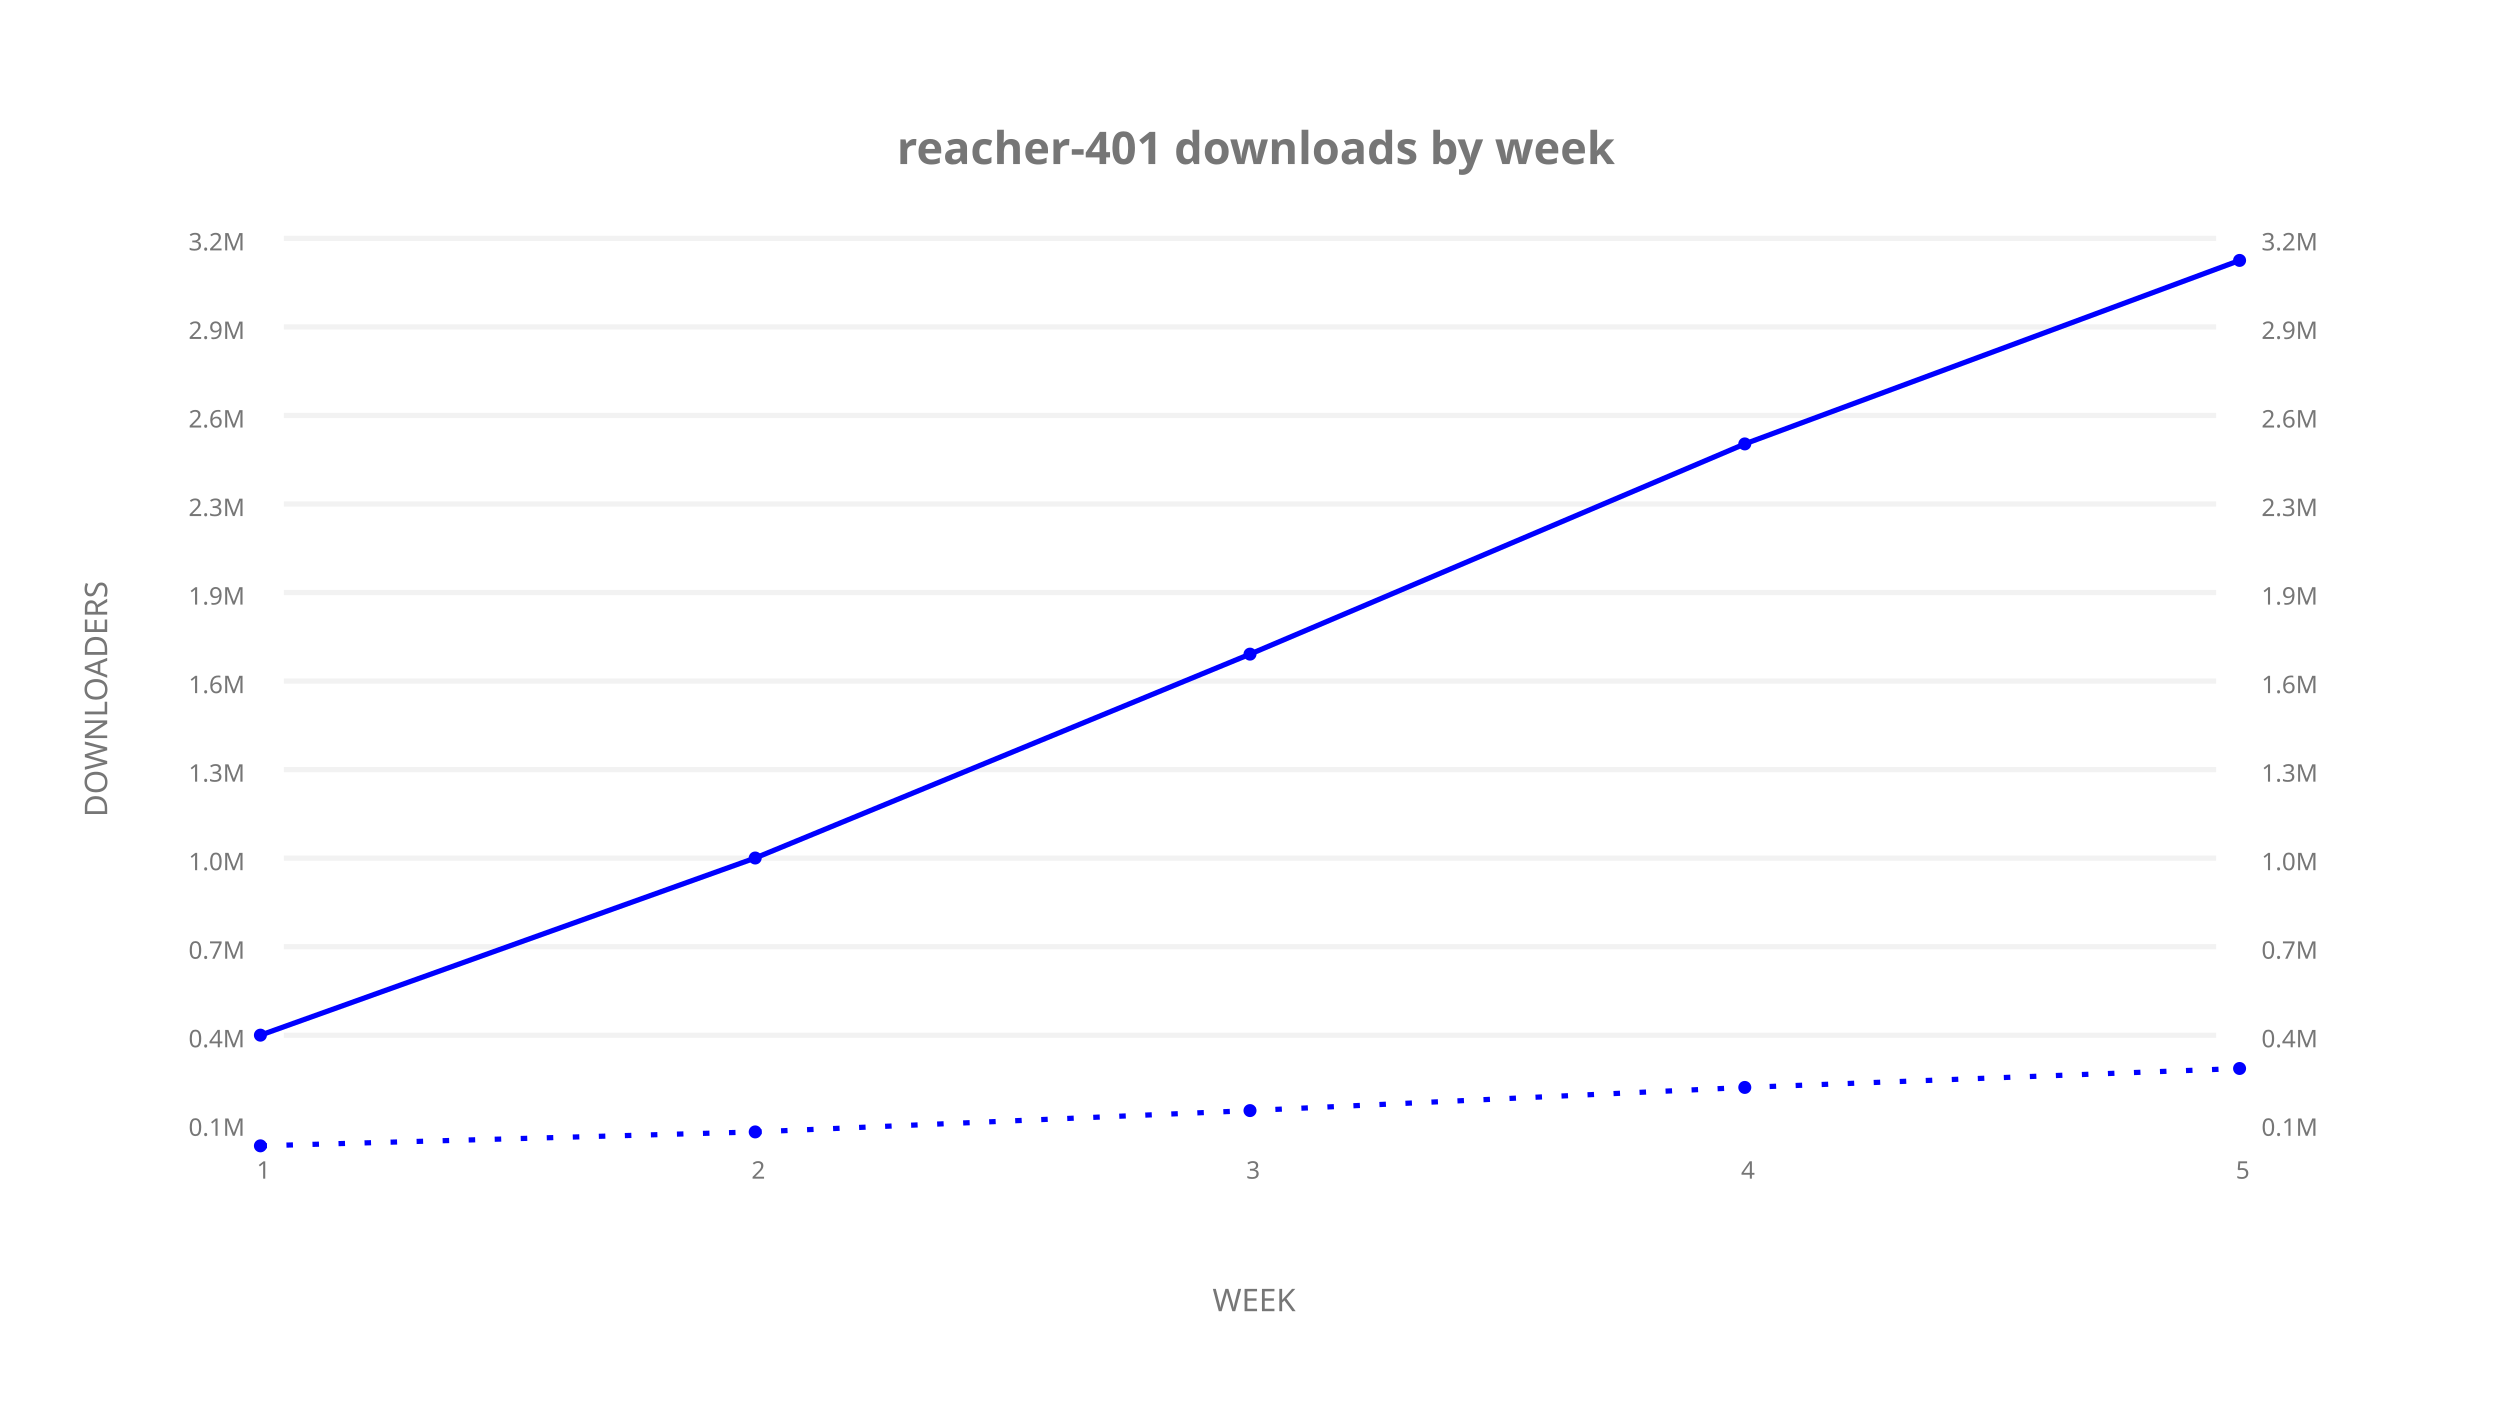
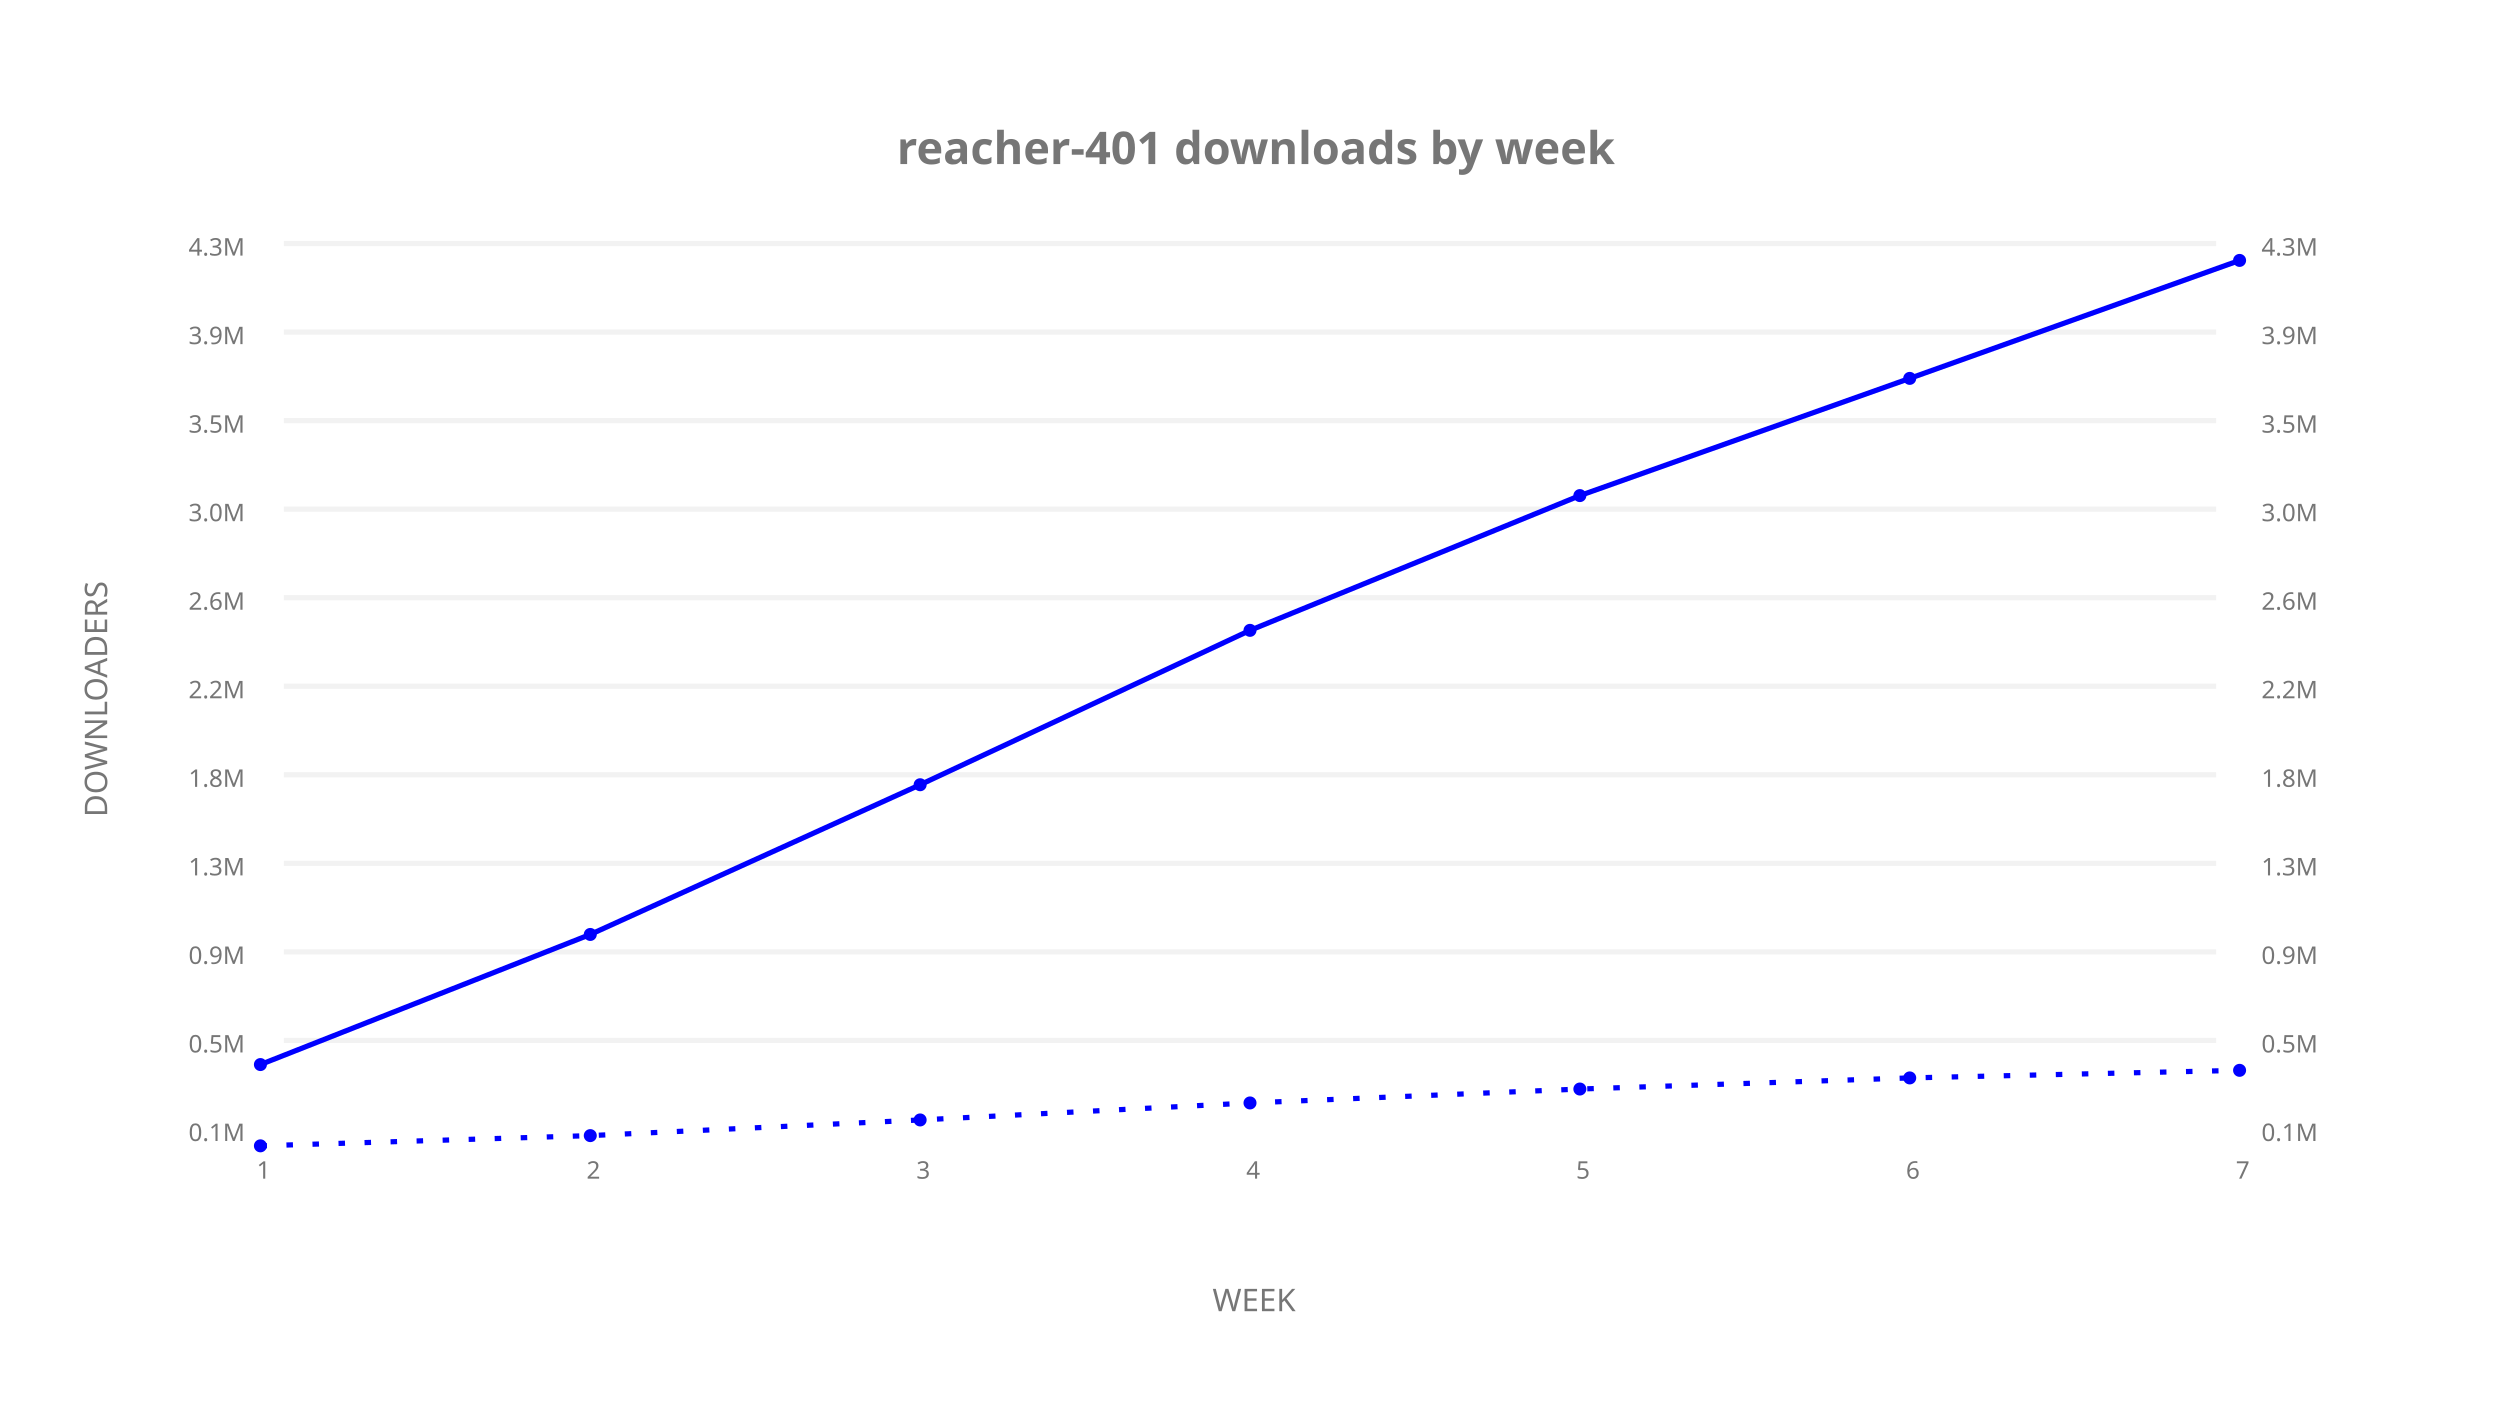
<svg xmlns="http://www.w3.org/2000/svg" xml:space="preserve" id="reacher-401-downloads-by-week-reacher-401-week" x="0px" y="0px" width="1920px" height="1080px" viewBox="0 0 1920 1080" enable-background="new 0 0 1920 1080" role="img">
  <g id="annotations">
    <text x="960" y="126" font-family="Atkinson Hyperlegible" font-size="26pt" text-anchor="middle" text-align="center" font-weight="600" font-style="normal" style="fill:rgb(118,118,118); fill-opacity:1; stroke:rgb(118,118,118); stroke-opacity:0; stroke-width:0.5"> reacher-401 downloads by week</text>
    <g id="axes-lines">
      <text x="960" y="1007" font-family="Atkinson Hyperlegible" font-size="18pt" text-anchor="middle" text-align="center" font-weight="500" font-style="normal" style="fill:rgb(118,118,118); fill-opacity:1; stroke:rgb(118,118,118); stroke-opacity:0; stroke-width:0.5"> WEEK</text>
      <text x="73" y="540" font-family="Atkinson Hyperlegible" font-size="18pt" text-anchor="middle" text-align="center" dominant-baseline="central" font-weight="500" font-style="normal" style="fill:rgb(118,118,118); fill-opacity:1; stroke:rgb(118,118,118); stroke-opacity:0; stroke-width:0.5" transform="rotate(-90,73,540)"> DOWNLOADERS</text>
    </g>
    <g id="tic-y-label-lines">
-       <line x1="218" y1="795.081" x2="1702" y2="795.081" style="fill:rgb(0,0,255); fill-opacity:0; stroke:rgb(242,242,242); stroke-opacity:1; stroke-width:4" />
-       <line x1="218" y1="727.081" x2="1702" y2="727.081" style="fill:rgb(0,0,255); fill-opacity:0; stroke:rgb(242,242,242); stroke-opacity:1; stroke-width:4" />
-       <line x1="218" y1="659.081" x2="1702" y2="659.081" style="fill:rgb(0,0,255); fill-opacity:0; stroke:rgb(242,242,242); stroke-opacity:1; stroke-width:4" />
-       <line x1="218" y1="591.081" x2="1702" y2="591.081" style="fill:rgb(0,0,255); fill-opacity:0; stroke:rgb(242,242,242); stroke-opacity:1; stroke-width:4" />
-       <line x1="218" y1="523.081" x2="1702" y2="523.081" style="fill:rgb(0,0,255); fill-opacity:0; stroke:rgb(242,242,242); stroke-opacity:1; stroke-width:4" />
-       <line x1="218" y1="455.081" x2="1702" y2="455.081" style="fill:rgb(0,0,255); fill-opacity:0; stroke:rgb(242,242,242); stroke-opacity:1; stroke-width:4" />
-       <line x1="218" y1="387.081" x2="1702" y2="387.081" style="fill:rgb(0,0,255); fill-opacity:0; stroke:rgb(242,242,242); stroke-opacity:1; stroke-width:4" />
-       <line x1="218" y1="319.081" x2="1702" y2="319.081" style="fill:rgb(0,0,255); fill-opacity:0; stroke:rgb(242,242,242); stroke-opacity:1; stroke-width:4" />
-       <line x1="218" y1="251.081" x2="1702" y2="251.081" style="fill:rgb(0,0,255); fill-opacity:0; stroke:rgb(242,242,242); stroke-opacity:1; stroke-width:4" />
-       <line x1="218" y1="183.081" x2="1702" y2="183.081" style="fill:rgb(0,0,255); fill-opacity:0; stroke:rgb(242,242,242); stroke-opacity:1; stroke-width:4" />
+       <line x1="218" y1="799.044" x2="1702" y2="799.044" style="fill:rgb(0,0,255); fill-opacity:0; stroke:rgb(242,242,242); stroke-opacity:1; stroke-width:4" />
+       <line x1="218" y1="731.044" x2="1702" y2="731.044" style="fill:rgb(0,0,255); fill-opacity:0; stroke:rgb(242,242,242); stroke-opacity:1; stroke-width:4" />
+       <line x1="218" y1="663.044" x2="1702" y2="663.044" style="fill:rgb(0,0,255); fill-opacity:0; stroke:rgb(242,242,242); stroke-opacity:1; stroke-width:4" />
+       <line x1="218" y1="595.044" x2="1702" y2="595.044" style="fill:rgb(0,0,255); fill-opacity:0; stroke:rgb(242,242,242); stroke-opacity:1; stroke-width:4" />
+       <line x1="218" y1="527.044" x2="1702" y2="527.044" style="fill:rgb(0,0,255); fill-opacity:0; stroke:rgb(242,242,242); stroke-opacity:1; stroke-width:4" />
+       <line x1="218" y1="459.044" x2="1702" y2="459.044" style="fill:rgb(0,0,255); fill-opacity:0; stroke:rgb(242,242,242); stroke-opacity:1; stroke-width:4" />
+       <line x1="218" y1="391.044" x2="1702" y2="391.044" style="fill:rgb(0,0,255); fill-opacity:0; stroke:rgb(242,242,242); stroke-opacity:1; stroke-width:4" />
+       <line x1="218" y1="323.044" x2="1702" y2="323.044" style="fill:rgb(0,0,255); fill-opacity:0; stroke:rgb(242,242,242); stroke-opacity:1; stroke-width:4" />
+       <line x1="218" y1="255.044" x2="1702" y2="255.044" style="fill:rgb(0,0,255); fill-opacity:0; stroke:rgb(242,242,242); stroke-opacity:1; stroke-width:4" />
+       <line x1="218" y1="187.044" x2="1702" y2="187.044" style="fill:rgb(0,0,255); fill-opacity:0; stroke:rgb(242,242,242); stroke-opacity:1; stroke-width:4" />
    </g>
    <g id="tic-x-labels">
      <text x="200" y="898" font-family="Atkinson Hyperlegible" font-size="14pt" text-anchor="middle" text-align="center" dominant-baseline="central" font-weight="400" font-style="normal" style="fill:rgb(118,118,118); fill-opacity:1; stroke:rgb(118,118,118); stroke-opacity:0; stroke-width:0.5"> 1</text>
-       <text x="580" y="898" font-family="Atkinson Hyperlegible" font-size="14pt" text-anchor="middle" text-align="center" dominant-baseline="central" font-weight="400" font-style="normal" style="fill:rgb(118,118,118); fill-opacity:1; stroke:rgb(118,118,118); stroke-opacity:0; stroke-width:0.5"> 2</text>
-       <text x="960" y="898" font-family="Atkinson Hyperlegible" font-size="14pt" text-anchor="middle" text-align="center" dominant-baseline="central" font-weight="400" font-style="normal" style="fill:rgb(118,118,118); fill-opacity:1; stroke:rgb(118,118,118); stroke-opacity:0; stroke-width:0.5"> 3</text>
-       <text x="1340" y="898" font-family="Atkinson Hyperlegible" font-size="14pt" text-anchor="middle" text-align="center" dominant-baseline="central" font-weight="400" font-style="normal" style="fill:rgb(118,118,118); fill-opacity:1; stroke:rgb(118,118,118); stroke-opacity:0; stroke-width:0.5"> 4</text>
-       <text x="1720" y="898" font-family="Atkinson Hyperlegible" font-size="14pt" text-anchor="middle" text-align="center" dominant-baseline="central" font-weight="400" font-style="normal" style="fill:rgb(118,118,118); fill-opacity:1; stroke:rgb(118,118,118); stroke-opacity:0; stroke-width:0.5"> 5</text>
+       <text x="453.333" y="898" font-family="Atkinson Hyperlegible" font-size="14pt" text-anchor="middle" text-align="center" dominant-baseline="central" font-weight="400" font-style="normal" style="fill:rgb(118,118,118); fill-opacity:1; stroke:rgb(118,118,118); stroke-opacity:0; stroke-width:0.5"> 2</text>
+       <text x="706.667" y="898" font-family="Atkinson Hyperlegible" font-size="14pt" text-anchor="middle" text-align="center" dominant-baseline="central" font-weight="400" font-style="normal" style="fill:rgb(118,118,118); fill-opacity:1; stroke:rgb(118,118,118); stroke-opacity:0; stroke-width:0.5"> 3</text>
+       <text x="960" y="898" font-family="Atkinson Hyperlegible" font-size="14pt" text-anchor="middle" text-align="center" dominant-baseline="central" font-weight="400" font-style="normal" style="fill:rgb(118,118,118); fill-opacity:1; stroke:rgb(118,118,118); stroke-opacity:0; stroke-width:0.5"> 4</text>
+       <text x="1213.333" y="898" font-family="Atkinson Hyperlegible" font-size="14pt" text-anchor="middle" text-align="center" dominant-baseline="central" font-weight="400" font-style="normal" style="fill:rgb(118,118,118); fill-opacity:1; stroke:rgb(118,118,118); stroke-opacity:0; stroke-width:0.5"> 5</text>
+       <text x="1466.667" y="898" font-family="Atkinson Hyperlegible" font-size="14pt" text-anchor="middle" text-align="center" dominant-baseline="central" font-weight="400" font-style="normal" style="fill:rgb(118,118,118); fill-opacity:1; stroke:rgb(118,118,118); stroke-opacity:0; stroke-width:0.5"> 6</text>
+       <text x="1720" y="898" font-family="Atkinson Hyperlegible" font-size="14pt" text-anchor="middle" text-align="center" dominant-baseline="central" font-weight="400" font-style="normal" style="fill:rgb(118,118,118); fill-opacity:1; stroke:rgb(118,118,118); stroke-opacity:0; stroke-width:0.5"> 7</text>
    </g>
    <g id="tic-y-labels">
-       <text x="164" y="865.081" font-family="Atkinson Hyperlegible" font-size="14pt" text-anchor="middle" text-align="center" dominant-baseline="central" font-weight="400" font-style="normal" style="fill:rgb(118,118,118); fill-opacity:1; stroke:rgb(118,118,118); stroke-opacity:0; stroke-width:0.5"> 0.1M</text>
-       <text x="1756" y="865.081" font-family="Atkinson Hyperlegible" font-size="14pt" text-anchor="middle" text-align="center" dominant-baseline="central" font-weight="400" font-style="normal" style="fill:rgb(118,118,118); fill-opacity:1; stroke:rgb(118,118,118); stroke-opacity:0; stroke-width:0.5"> 0.1M</text>
-       <text x="164" y="797.081" font-family="Atkinson Hyperlegible" font-size="14pt" text-anchor="middle" text-align="center" dominant-baseline="central" font-weight="400" font-style="normal" style="fill:rgb(118,118,118); fill-opacity:1; stroke:rgb(118,118,118); stroke-opacity:0; stroke-width:0.5"> 0.4M</text>
-       <text x="1756" y="797.081" font-family="Atkinson Hyperlegible" font-size="14pt" text-anchor="middle" text-align="center" dominant-baseline="central" font-weight="400" font-style="normal" style="fill:rgb(118,118,118); fill-opacity:1; stroke:rgb(118,118,118); stroke-opacity:0; stroke-width:0.5"> 0.4M</text>
-       <text x="164" y="729.081" font-family="Atkinson Hyperlegible" font-size="14pt" text-anchor="middle" text-align="center" dominant-baseline="central" font-weight="400" font-style="normal" style="fill:rgb(118,118,118); fill-opacity:1; stroke:rgb(118,118,118); stroke-opacity:0; stroke-width:0.5"> 0.7M</text>
-       <text x="1756" y="729.081" font-family="Atkinson Hyperlegible" font-size="14pt" text-anchor="middle" text-align="center" dominant-baseline="central" font-weight="400" font-style="normal" style="fill:rgb(118,118,118); fill-opacity:1; stroke:rgb(118,118,118); stroke-opacity:0; stroke-width:0.5"> 0.7M</text>
-       <text x="164" y="661.081" font-family="Atkinson Hyperlegible" font-size="14pt" text-anchor="middle" text-align="center" dominant-baseline="central" font-weight="400" font-style="normal" style="fill:rgb(118,118,118); fill-opacity:1; stroke:rgb(118,118,118); stroke-opacity:0; stroke-width:0.5"> 1.0M</text>
-       <text x="1756" y="661.081" font-family="Atkinson Hyperlegible" font-size="14pt" text-anchor="middle" text-align="center" dominant-baseline="central" font-weight="400" font-style="normal" style="fill:rgb(118,118,118); fill-opacity:1; stroke:rgb(118,118,118); stroke-opacity:0; stroke-width:0.5"> 1.0M</text>
-       <text x="164" y="593.081" font-family="Atkinson Hyperlegible" font-size="14pt" text-anchor="middle" text-align="center" dominant-baseline="central" font-weight="400" font-style="normal" style="fill:rgb(118,118,118); fill-opacity:1; stroke:rgb(118,118,118); stroke-opacity:0; stroke-width:0.5"> 1.3M</text>
-       <text x="1756" y="593.081" font-family="Atkinson Hyperlegible" font-size="14pt" text-anchor="middle" text-align="center" dominant-baseline="central" font-weight="400" font-style="normal" style="fill:rgb(118,118,118); fill-opacity:1; stroke:rgb(118,118,118); stroke-opacity:0; stroke-width:0.5"> 1.3M</text>
-       <text x="164" y="525.081" font-family="Atkinson Hyperlegible" font-size="14pt" text-anchor="middle" text-align="center" dominant-baseline="central" font-weight="400" font-style="normal" style="fill:rgb(118,118,118); fill-opacity:1; stroke:rgb(118,118,118); stroke-opacity:0; stroke-width:0.5"> 1.6M</text>
-       <text x="1756" y="525.081" font-family="Atkinson Hyperlegible" font-size="14pt" text-anchor="middle" text-align="center" dominant-baseline="central" font-weight="400" font-style="normal" style="fill:rgb(118,118,118); fill-opacity:1; stroke:rgb(118,118,118); stroke-opacity:0; stroke-width:0.5"> 1.6M</text>
-       <text x="164" y="457.081" font-family="Atkinson Hyperlegible" font-size="14pt" text-anchor="middle" text-align="center" dominant-baseline="central" font-weight="400" font-style="normal" style="fill:rgb(118,118,118); fill-opacity:1; stroke:rgb(118,118,118); stroke-opacity:0; stroke-width:0.5"> 1.9M</text>
-       <text x="1756" y="457.081" font-family="Atkinson Hyperlegible" font-size="14pt" text-anchor="middle" text-align="center" dominant-baseline="central" font-weight="400" font-style="normal" style="fill:rgb(118,118,118); fill-opacity:1; stroke:rgb(118,118,118); stroke-opacity:0; stroke-width:0.5"> 1.9M</text>
-       <text x="164" y="389.081" font-family="Atkinson Hyperlegible" font-size="14pt" text-anchor="middle" text-align="center" dominant-baseline="central" font-weight="400" font-style="normal" style="fill:rgb(118,118,118); fill-opacity:1; stroke:rgb(118,118,118); stroke-opacity:0; stroke-width:0.5"> 2.3M</text>
-       <text x="1756" y="389.081" font-family="Atkinson Hyperlegible" font-size="14pt" text-anchor="middle" text-align="center" dominant-baseline="central" font-weight="400" font-style="normal" style="fill:rgb(118,118,118); fill-opacity:1; stroke:rgb(118,118,118); stroke-opacity:0; stroke-width:0.5"> 2.3M</text>
-       <text x="164" y="321.081" font-family="Atkinson Hyperlegible" font-size="14pt" text-anchor="middle" text-align="center" dominant-baseline="central" font-weight="400" font-style="normal" style="fill:rgb(118,118,118); fill-opacity:1; stroke:rgb(118,118,118); stroke-opacity:0; stroke-width:0.5"> 2.6M</text>
-       <text x="1756" y="321.081" font-family="Atkinson Hyperlegible" font-size="14pt" text-anchor="middle" text-align="center" dominant-baseline="central" font-weight="400" font-style="normal" style="fill:rgb(118,118,118); fill-opacity:1; stroke:rgb(118,118,118); stroke-opacity:0; stroke-width:0.5"> 2.6M</text>
-       <text x="164" y="253.081" font-family="Atkinson Hyperlegible" font-size="14pt" text-anchor="middle" text-align="center" dominant-baseline="central" font-weight="400" font-style="normal" style="fill:rgb(118,118,118); fill-opacity:1; stroke:rgb(118,118,118); stroke-opacity:0; stroke-width:0.5"> 2.9M</text>
-       <text x="1756" y="253.081" font-family="Atkinson Hyperlegible" font-size="14pt" text-anchor="middle" text-align="center" dominant-baseline="central" font-weight="400" font-style="normal" style="fill:rgb(118,118,118); fill-opacity:1; stroke:rgb(118,118,118); stroke-opacity:0; stroke-width:0.5"> 2.9M</text>
-       <text x="164" y="185.081" font-family="Atkinson Hyperlegible" font-size="14pt" text-anchor="middle" text-align="center" dominant-baseline="central" font-weight="400" font-style="normal" style="fill:rgb(118,118,118); fill-opacity:1; stroke:rgb(118,118,118); stroke-opacity:0; stroke-width:0.5"> 3.2M</text>
-       <text x="1756" y="185.081" font-family="Atkinson Hyperlegible" font-size="14pt" text-anchor="middle" text-align="center" dominant-baseline="central" font-weight="400" font-style="normal" style="fill:rgb(118,118,118); fill-opacity:1; stroke:rgb(118,118,118); stroke-opacity:0; stroke-width:0.5"> 3.2M</text>
+       <text x="164" y="869.044" font-family="Atkinson Hyperlegible" font-size="14pt" text-anchor="middle" text-align="center" dominant-baseline="central" font-weight="400" font-style="normal" style="fill:rgb(118,118,118); fill-opacity:1; stroke:rgb(118,118,118); stroke-opacity:0; stroke-width:0.5"> 0.1M</text>
+       <text x="1756" y="869.044" font-family="Atkinson Hyperlegible" font-size="14pt" text-anchor="middle" text-align="center" dominant-baseline="central" font-weight="400" font-style="normal" style="fill:rgb(118,118,118); fill-opacity:1; stroke:rgb(118,118,118); stroke-opacity:0; stroke-width:0.5"> 0.1M</text>
+       <text x="164" y="801.044" font-family="Atkinson Hyperlegible" font-size="14pt" text-anchor="middle" text-align="center" dominant-baseline="central" font-weight="400" font-style="normal" style="fill:rgb(118,118,118); fill-opacity:1; stroke:rgb(118,118,118); stroke-opacity:0; stroke-width:0.5"> 0.5M</text>
+       <text x="1756" y="801.044" font-family="Atkinson Hyperlegible" font-size="14pt" text-anchor="middle" text-align="center" dominant-baseline="central" font-weight="400" font-style="normal" style="fill:rgb(118,118,118); fill-opacity:1; stroke:rgb(118,118,118); stroke-opacity:0; stroke-width:0.5"> 0.5M</text>
+       <text x="164" y="733.044" font-family="Atkinson Hyperlegible" font-size="14pt" text-anchor="middle" text-align="center" dominant-baseline="central" font-weight="400" font-style="normal" style="fill:rgb(118,118,118); fill-opacity:1; stroke:rgb(118,118,118); stroke-opacity:0; stroke-width:0.5"> 0.9M</text>
+       <text x="1756" y="733.044" font-family="Atkinson Hyperlegible" font-size="14pt" text-anchor="middle" text-align="center" dominant-baseline="central" font-weight="400" font-style="normal" style="fill:rgb(118,118,118); fill-opacity:1; stroke:rgb(118,118,118); stroke-opacity:0; stroke-width:0.5"> 0.9M</text>
+       <text x="164" y="665.044" font-family="Atkinson Hyperlegible" font-size="14pt" text-anchor="middle" text-align="center" dominant-baseline="central" font-weight="400" font-style="normal" style="fill:rgb(118,118,118); fill-opacity:1; stroke:rgb(118,118,118); stroke-opacity:0; stroke-width:0.5"> 1.3M</text>
+       <text x="1756" y="665.044" font-family="Atkinson Hyperlegible" font-size="14pt" text-anchor="middle" text-align="center" dominant-baseline="central" font-weight="400" font-style="normal" style="fill:rgb(118,118,118); fill-opacity:1; stroke:rgb(118,118,118); stroke-opacity:0; stroke-width:0.5"> 1.3M</text>
+       <text x="164" y="597.044" font-family="Atkinson Hyperlegible" font-size="14pt" text-anchor="middle" text-align="center" dominant-baseline="central" font-weight="400" font-style="normal" style="fill:rgb(118,118,118); fill-opacity:1; stroke:rgb(118,118,118); stroke-opacity:0; stroke-width:0.5"> 1.8M</text>
+       <text x="1756" y="597.044" font-family="Atkinson Hyperlegible" font-size="14pt" text-anchor="middle" text-align="center" dominant-baseline="central" font-weight="400" font-style="normal" style="fill:rgb(118,118,118); fill-opacity:1; stroke:rgb(118,118,118); stroke-opacity:0; stroke-width:0.5"> 1.8M</text>
+       <text x="164" y="529.044" font-family="Atkinson Hyperlegible" font-size="14pt" text-anchor="middle" text-align="center" dominant-baseline="central" font-weight="400" font-style="normal" style="fill:rgb(118,118,118); fill-opacity:1; stroke:rgb(118,118,118); stroke-opacity:0; stroke-width:0.5"> 2.2M</text>
+       <text x="1756" y="529.044" font-family="Atkinson Hyperlegible" font-size="14pt" text-anchor="middle" text-align="center" dominant-baseline="central" font-weight="400" font-style="normal" style="fill:rgb(118,118,118); fill-opacity:1; stroke:rgb(118,118,118); stroke-opacity:0; stroke-width:0.5"> 2.2M</text>
+       <text x="164" y="461.044" font-family="Atkinson Hyperlegible" font-size="14pt" text-anchor="middle" text-align="center" dominant-baseline="central" font-weight="400" font-style="normal" style="fill:rgb(118,118,118); fill-opacity:1; stroke:rgb(118,118,118); stroke-opacity:0; stroke-width:0.5"> 2.6M</text>
+       <text x="1756" y="461.044" font-family="Atkinson Hyperlegible" font-size="14pt" text-anchor="middle" text-align="center" dominant-baseline="central" font-weight="400" font-style="normal" style="fill:rgb(118,118,118); fill-opacity:1; stroke:rgb(118,118,118); stroke-opacity:0; stroke-width:0.5"> 2.6M</text>
+       <text x="164" y="393.044" font-family="Atkinson Hyperlegible" font-size="14pt" text-anchor="middle" text-align="center" dominant-baseline="central" font-weight="400" font-style="normal" style="fill:rgb(118,118,118); fill-opacity:1; stroke:rgb(118,118,118); stroke-opacity:0; stroke-width:0.5"> 3.0M</text>
+       <text x="1756" y="393.044" font-family="Atkinson Hyperlegible" font-size="14pt" text-anchor="middle" text-align="center" dominant-baseline="central" font-weight="400" font-style="normal" style="fill:rgb(118,118,118); fill-opacity:1; stroke:rgb(118,118,118); stroke-opacity:0; stroke-width:0.5"> 3.0M</text>
+       <text x="164" y="325.044" font-family="Atkinson Hyperlegible" font-size="14pt" text-anchor="middle" text-align="center" dominant-baseline="central" font-weight="400" font-style="normal" style="fill:rgb(118,118,118); fill-opacity:1; stroke:rgb(118,118,118); stroke-opacity:0; stroke-width:0.5"> 3.5M</text>
+       <text x="1756" y="325.044" font-family="Atkinson Hyperlegible" font-size="14pt" text-anchor="middle" text-align="center" dominant-baseline="central" font-weight="400" font-style="normal" style="fill:rgb(118,118,118); fill-opacity:1; stroke:rgb(118,118,118); stroke-opacity:0; stroke-width:0.5"> 3.5M</text>
+       <text x="164" y="257.044" font-family="Atkinson Hyperlegible" font-size="14pt" text-anchor="middle" text-align="center" dominant-baseline="central" font-weight="400" font-style="normal" style="fill:rgb(118,118,118); fill-opacity:1; stroke:rgb(118,118,118); stroke-opacity:0; stroke-width:0.5"> 3.9M</text>
+       <text x="1756" y="257.044" font-family="Atkinson Hyperlegible" font-size="14pt" text-anchor="middle" text-align="center" dominant-baseline="central" font-weight="400" font-style="normal" style="fill:rgb(118,118,118); fill-opacity:1; stroke:rgb(118,118,118); stroke-opacity:0; stroke-width:0.5"> 3.9M</text>
+       <text x="164" y="189.044" font-family="Atkinson Hyperlegible" font-size="14pt" text-anchor="middle" text-align="center" dominant-baseline="central" font-weight="400" font-style="normal" style="fill:rgb(118,118,118); fill-opacity:1; stroke:rgb(118,118,118); stroke-opacity:0; stroke-width:0.5"> 4.3M</text>
+       <text x="1756" y="189.044" font-family="Atkinson Hyperlegible" font-size="14pt" text-anchor="middle" text-align="center" dominant-baseline="central" font-weight="400" font-style="normal" style="fill:rgb(118,118,118); fill-opacity:1; stroke:rgb(118,118,118); stroke-opacity:0; stroke-width:0.5"> 4.3M</text>
    </g>
  </g>
  <g id="polyline-reacher-401 downloads by week">
-     <polyline points="200,795.006 580,658.951 960,502.378 1340,340.93 1720,200 " style="fill:rgb(0,0,255); fill-opacity:0; stroke:rgb(0,0,255); stroke-opacity:1; stroke-width:4" />
+     <polyline points="200,817.581 453.333,717.663 706.667,602.678 960,484.112 1213.33,380.614 1466.67,290.599 1720,200 " style="fill:rgb(0,0,255); fill-opacity:0; stroke:rgb(0,0,255); stroke-opacity:1; stroke-width:4" />
  </g>
  <g id="markers-reacher-401 downloads by week">
-     <circle cx="200" cy="795.006" r="5" style="fill:rgb(0,0,255); fill-opacity:1; stroke:rgb(0,0,255); stroke-opacity:0; stroke-width:4">
+     <circle cx="200" cy="817.581" r="5" style="fill:rgb(0,0,255); fill-opacity:1; stroke:rgb(0,0,255); stroke-opacity:0; stroke-width:4">
</circle>
-     <circle cx="580" cy="658.951" r="5" style="fill:rgb(0,0,255); fill-opacity:1; stroke:rgb(0,0,255); stroke-opacity:0; stroke-width:4">
+     <circle cx="453.333" cy="717.663" r="5" style="fill:rgb(0,0,255); fill-opacity:1; stroke:rgb(0,0,255); stroke-opacity:0; stroke-width:4">
</circle>
-     <circle cx="960" cy="502.378" r="5" style="fill:rgb(0,0,255); fill-opacity:1; stroke:rgb(0,0,255); stroke-opacity:0; stroke-width:4">
+     <circle cx="706.667" cy="602.678" r="5" style="fill:rgb(0,0,255); fill-opacity:1; stroke:rgb(0,0,255); stroke-opacity:0; stroke-width:4">
</circle>
-     <circle cx="1340" cy="340.93" r="5" style="fill:rgb(0,0,255); fill-opacity:1; stroke:rgb(0,0,255); stroke-opacity:0; stroke-width:4">
+     <circle cx="960" cy="484.112" r="5" style="fill:rgb(0,0,255); fill-opacity:1; stroke:rgb(0,0,255); stroke-opacity:0; stroke-width:4">
+ </circle>
+     <circle cx="1213.333" cy="380.614" r="5" style="fill:rgb(0,0,255); fill-opacity:1; stroke:rgb(0,0,255); stroke-opacity:0; stroke-width:4">
+ </circle>
+     <circle cx="1466.667" cy="290.599" r="5" style="fill:rgb(0,0,255); fill-opacity:1; stroke:rgb(0,0,255); stroke-opacity:0; stroke-width:4">
</circle>
    <circle cx="1720" cy="200" r="5" style="fill:rgb(0,0,255); fill-opacity:1; stroke:rgb(0,0,255); stroke-opacity:0; stroke-width:4">
</circle>
  </g>
  <g id="polyline-reacher-401 downloads by week uploaders">
-     <polyline points="200,880 580,869.313 960,852.933 1340,835.148 1720,820.601 " stroke-dasharray="5 15" style="fill:rgb(0,0,255); fill-opacity:0; stroke:rgb(0,0,255); stroke-opacity:1; stroke-width:4" />
+     <polyline points="200,880 453.333,872.152 706.667,860.123 960,847.061 1213.33,836.378 1466.67,827.842 1720,822.017 " stroke-dasharray="5 15" style="fill:rgb(0,0,255); fill-opacity:0; stroke:rgb(0,0,255); stroke-opacity:1; stroke-width:4" />
  </g>
  <g id="markers-reacher-401 downloads by week uploaders">
    <circle cx="200" cy="880" r="5" style="fill:rgb(0,0,255); fill-opacity:1; stroke:rgb(0,0,255); stroke-opacity:0; stroke-width:4">
</circle>
-     <circle cx="580" cy="869.313" r="5" style="fill:rgb(0,0,255); fill-opacity:1; stroke:rgb(0,0,255); stroke-opacity:0; stroke-width:4">
+     <circle cx="453.333" cy="872.152" r="5" style="fill:rgb(0,0,255); fill-opacity:1; stroke:rgb(0,0,255); stroke-opacity:0; stroke-width:4">
</circle>
-     <circle cx="960" cy="852.933" r="5" style="fill:rgb(0,0,255); fill-opacity:1; stroke:rgb(0,0,255); stroke-opacity:0; stroke-width:4">
+     <circle cx="706.667" cy="860.123" r="5" style="fill:rgb(0,0,255); fill-opacity:1; stroke:rgb(0,0,255); stroke-opacity:0; stroke-width:4">
</circle>
-     <circle cx="1340" cy="835.148" r="5" style="fill:rgb(0,0,255); fill-opacity:1; stroke:rgb(0,0,255); stroke-opacity:0; stroke-width:4">
+     <circle cx="960" cy="847.061" r="5" style="fill:rgb(0,0,255); fill-opacity:1; stroke:rgb(0,0,255); stroke-opacity:0; stroke-width:4">
</circle>
-     <circle cx="1720" cy="820.601" r="5" style="fill:rgb(0,0,255); fill-opacity:1; stroke:rgb(0,0,255); stroke-opacity:0; stroke-width:4">
+     <circle cx="1213.333" cy="836.378" r="5" style="fill:rgb(0,0,255); fill-opacity:1; stroke:rgb(0,0,255); stroke-opacity:0; stroke-width:4">
+ </circle>
+     <circle cx="1466.667" cy="827.842" r="5" style="fill:rgb(0,0,255); fill-opacity:1; stroke:rgb(0,0,255); stroke-opacity:0; stroke-width:4">
+ </circle>
+     <circle cx="1720" cy="822.017" r="5" style="fill:rgb(0,0,255); fill-opacity:1; stroke:rgb(0,0,255); stroke-opacity:0; stroke-width:4">
</circle>
  </g>
</svg>
